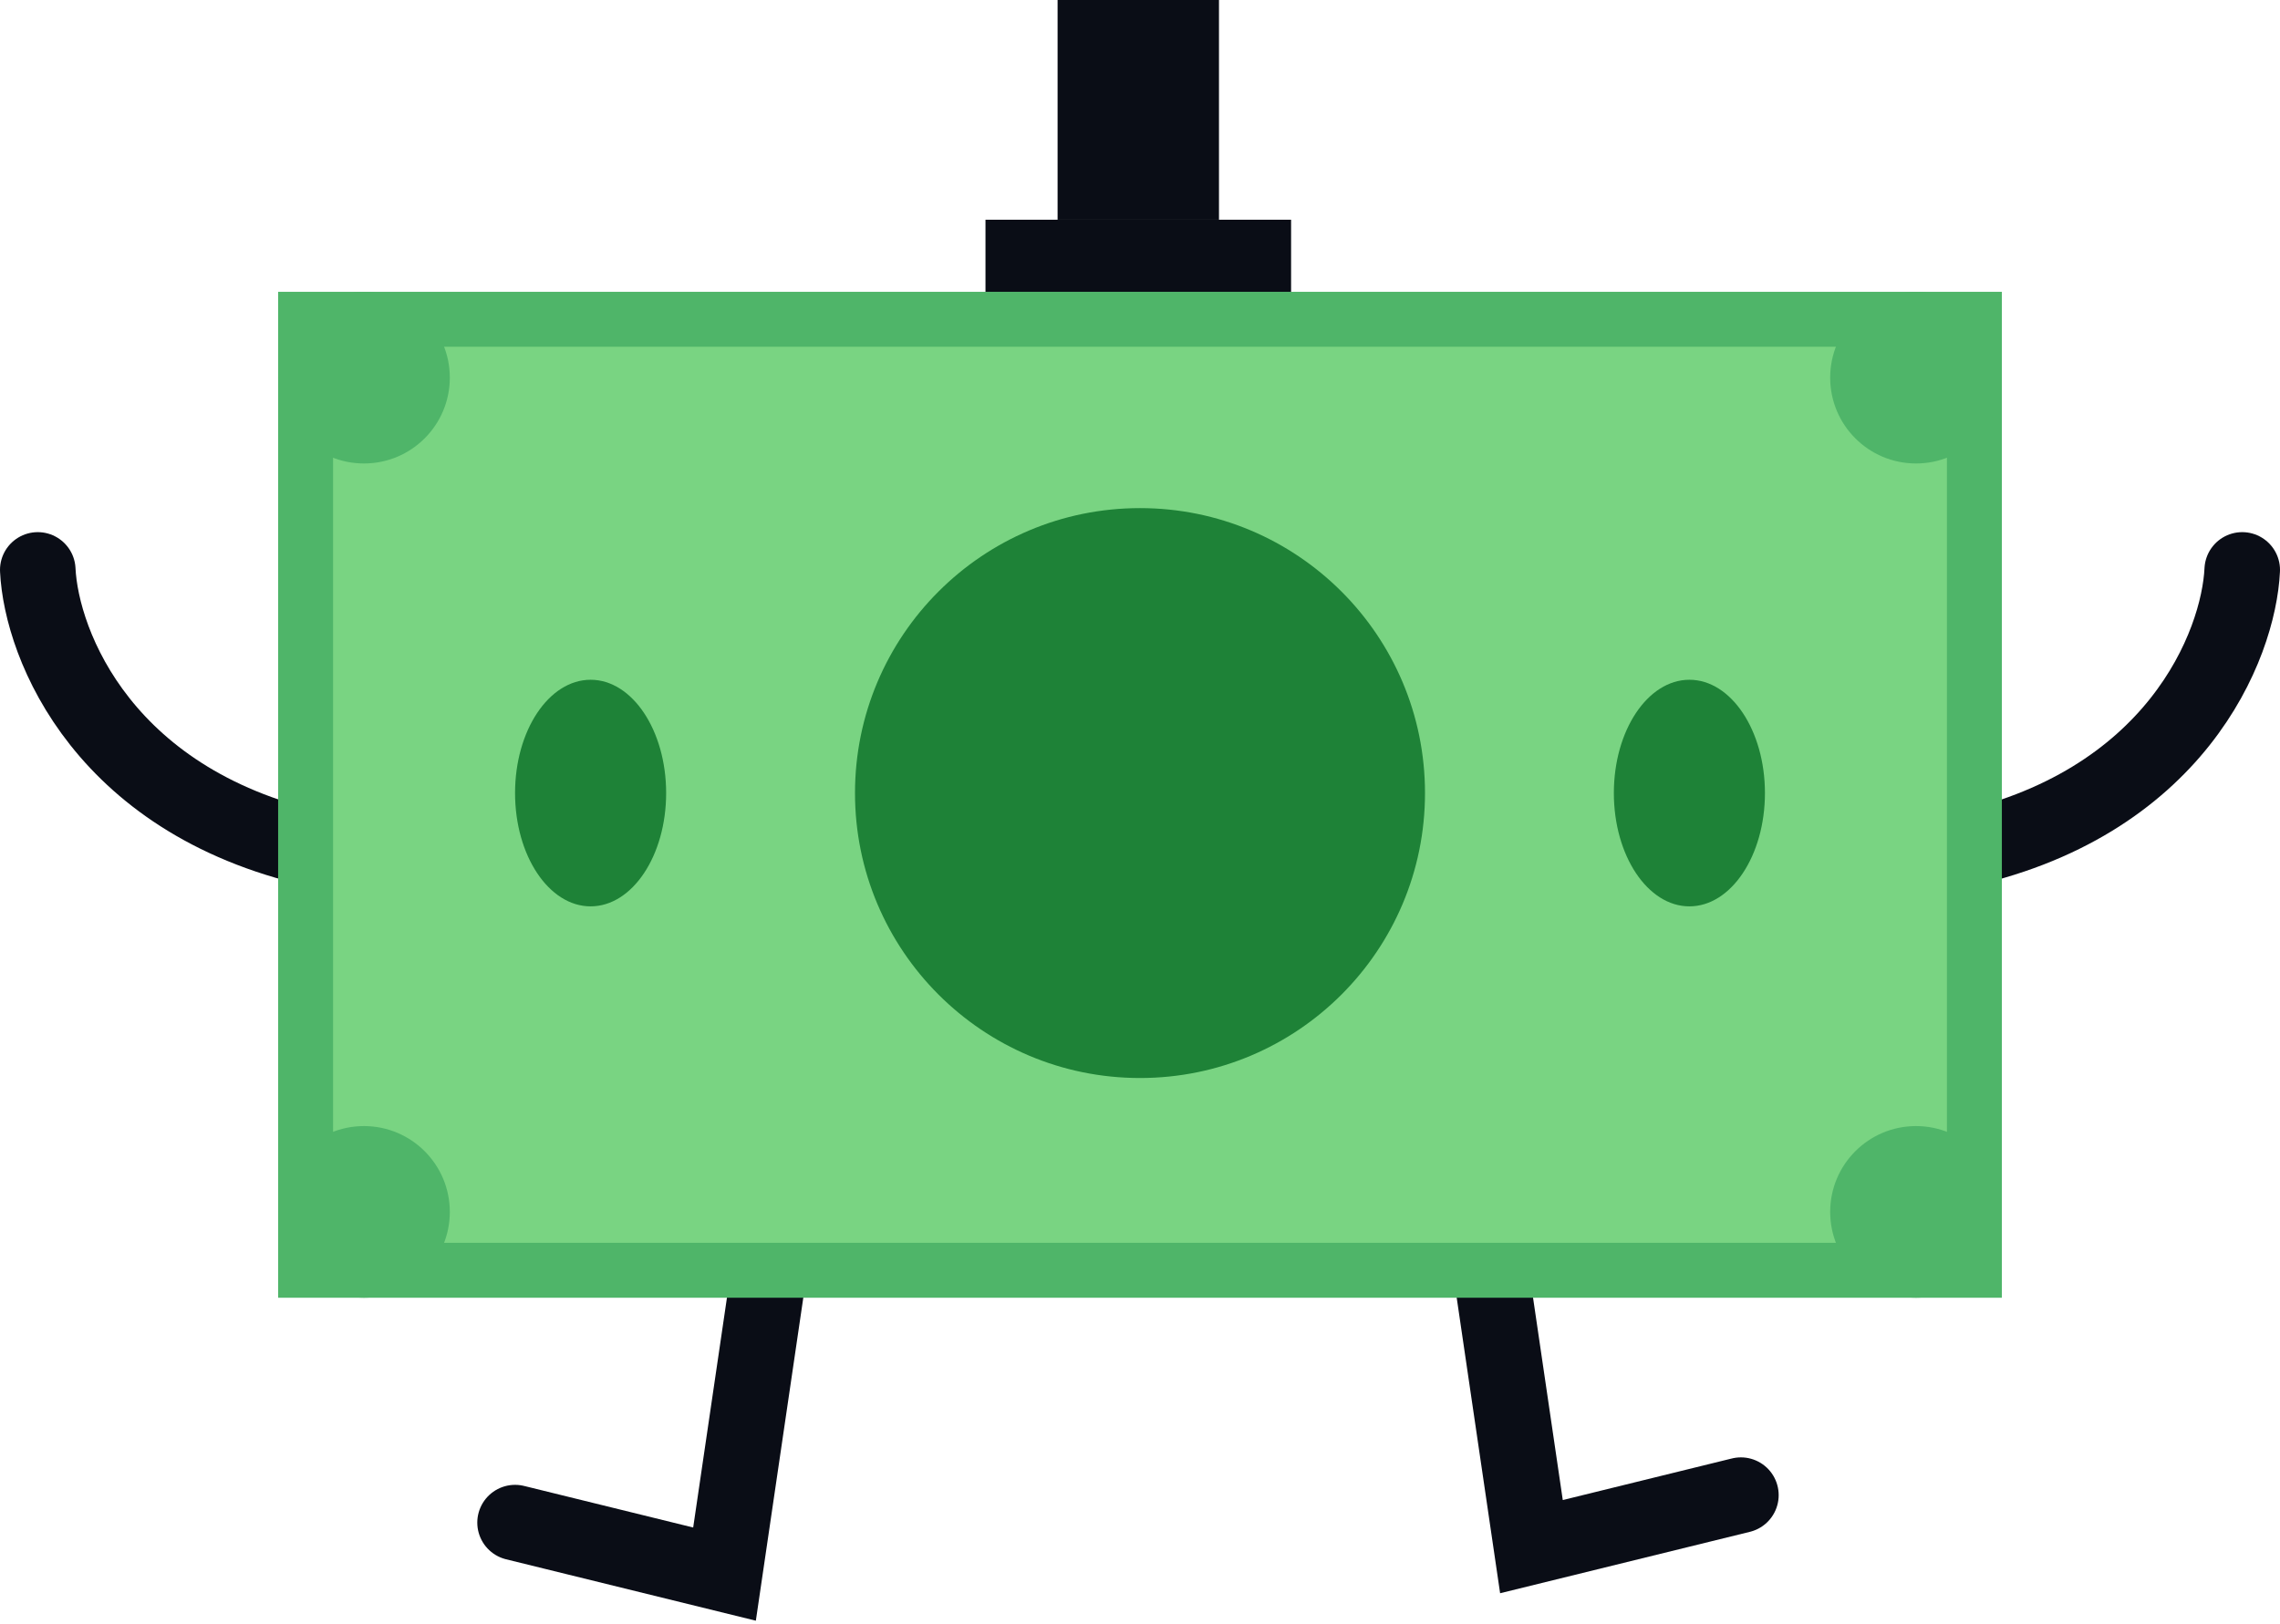
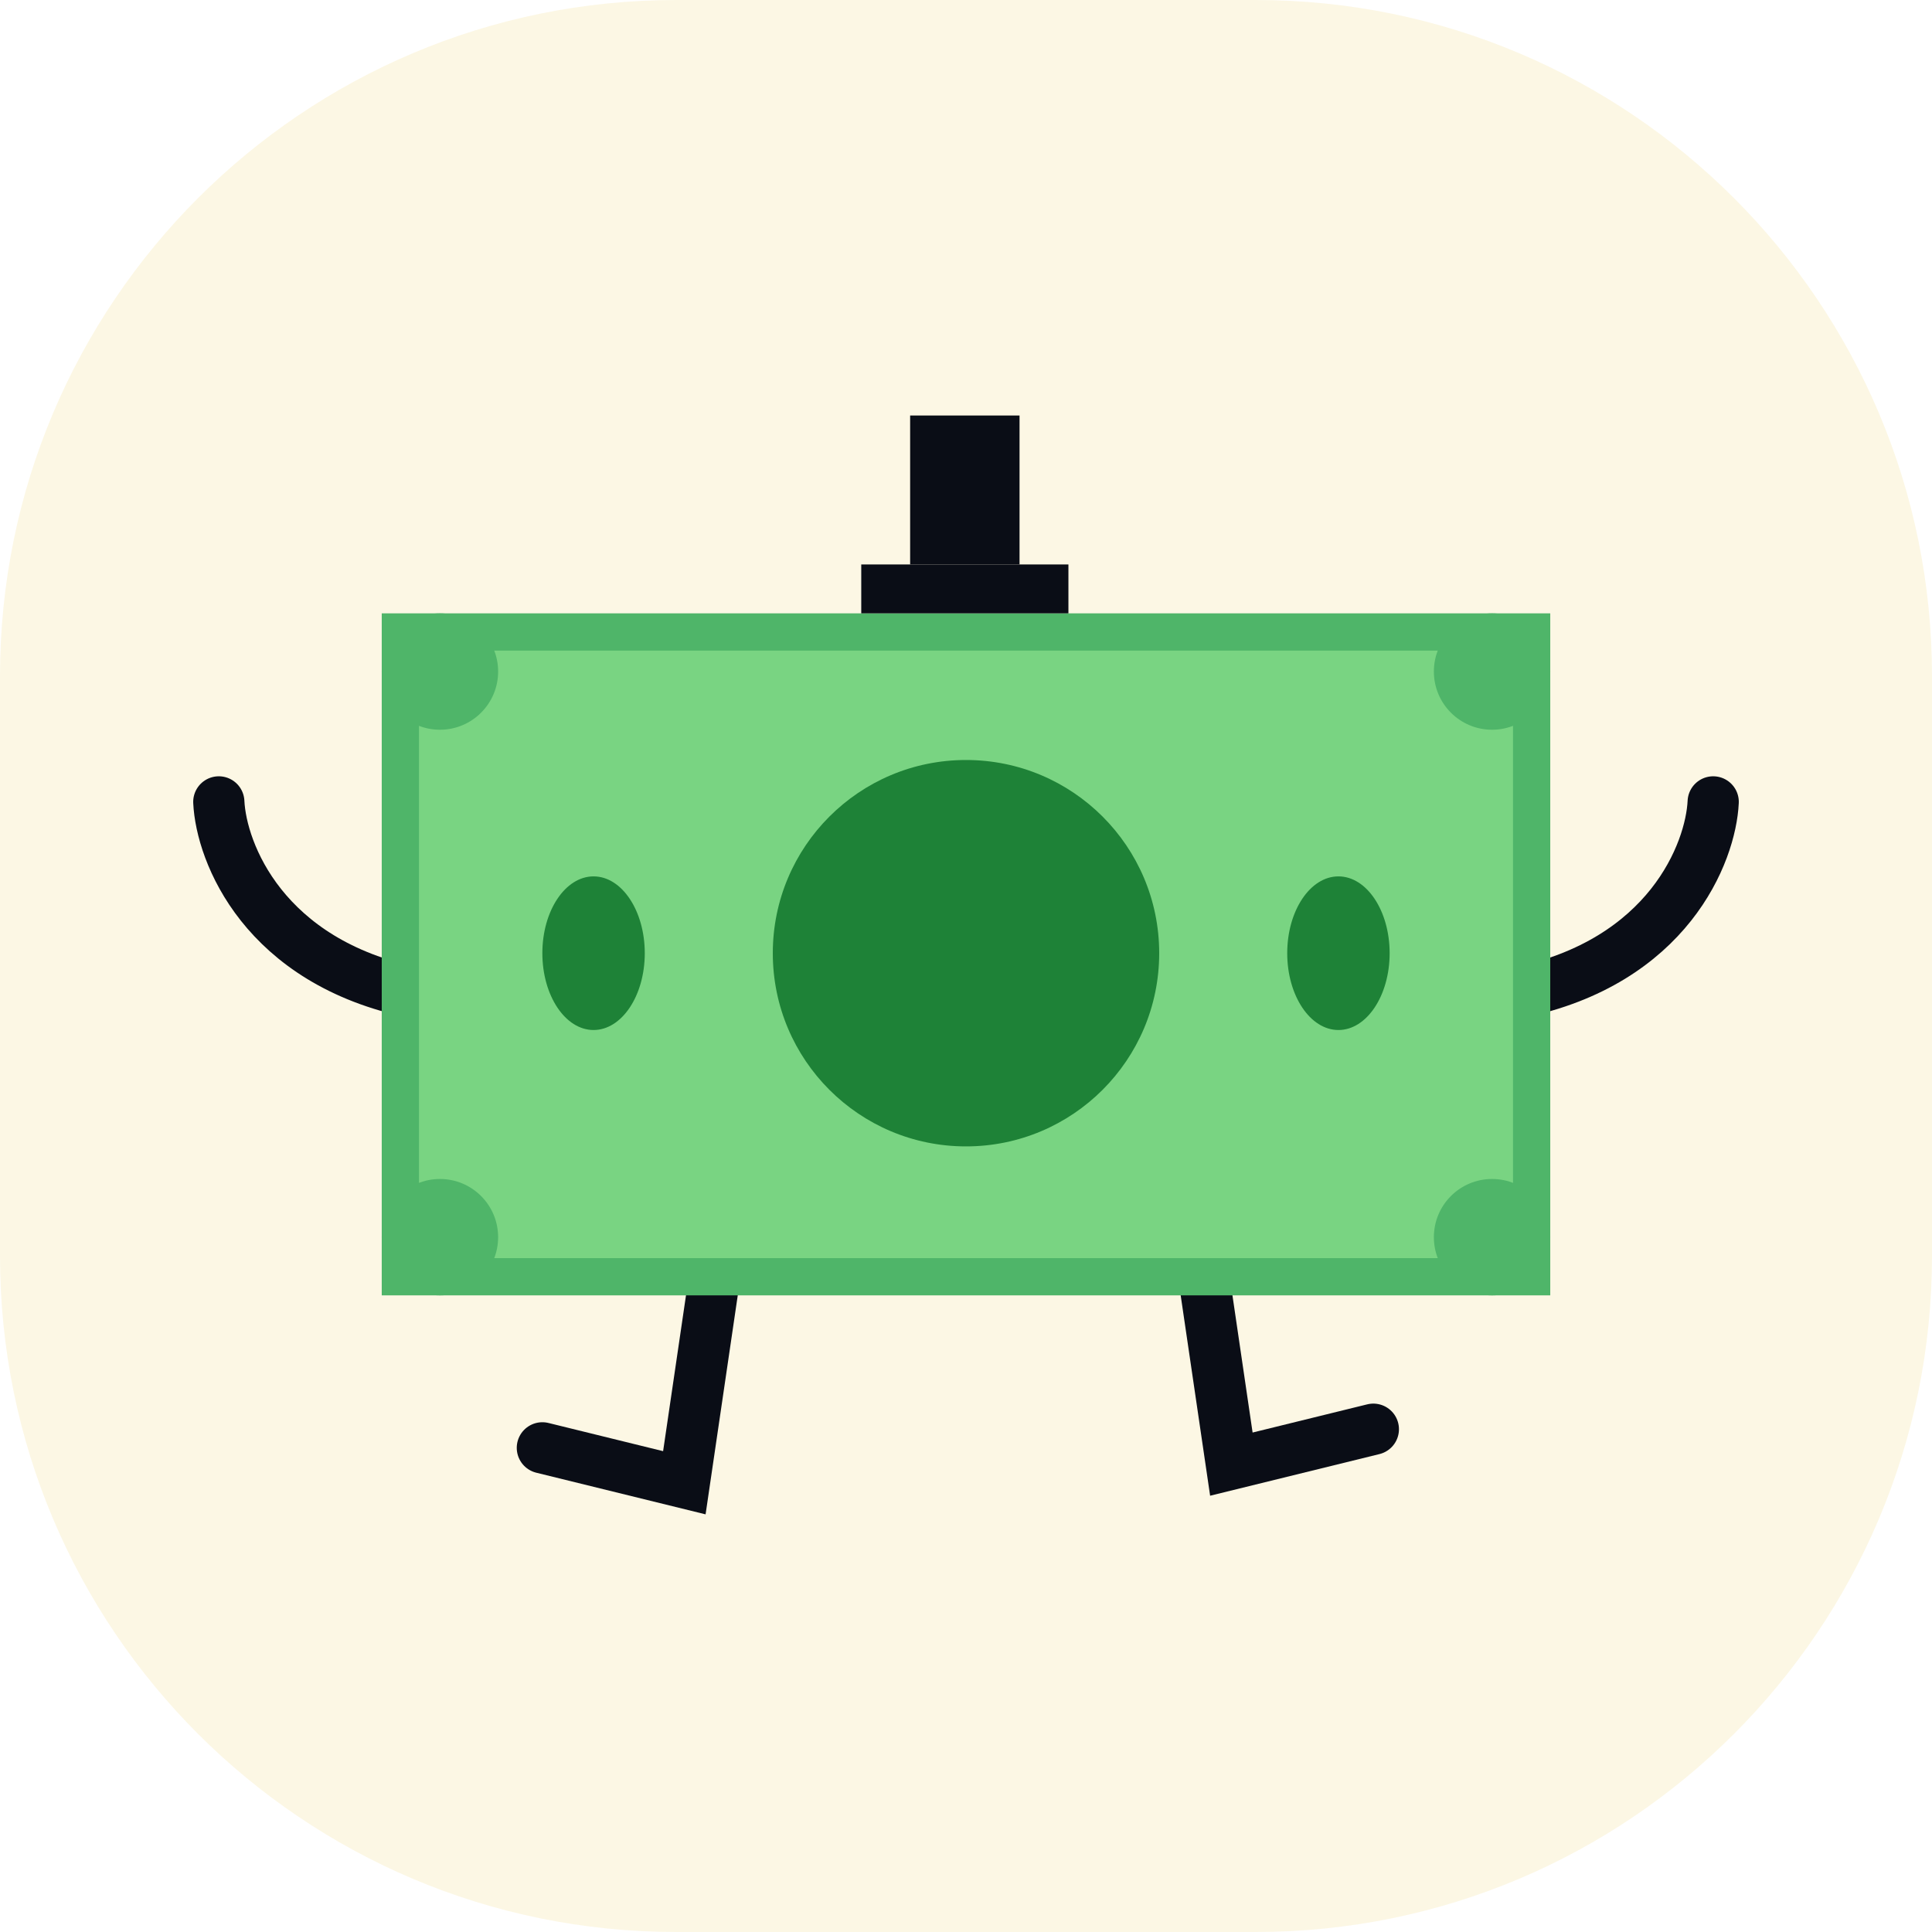
- <svg xmlns="http://www.w3.org/2000/svg" width="664" height="473" viewBox="0 0 664 473" fill="none">
-   <path d="M224 370L211 458.5L150 443.5" stroke="#0A0D16" stroke-width="22" stroke-linecap="round" />
-   <path d="M433 362L446 450.5L507 435.5" stroke="#0A0D16" stroke-width="22" stroke-linecap="round" />
-   <path d="M569 248C633.711 234.789 651.963 187.829 653 166" stroke="#0A0D16" stroke-width="22" stroke-linecap="round" />
-   <path d="M95 248C30.289 234.789 12.037 187.829 11 166" stroke="#0A0D16" stroke-width="22" stroke-linecap="round" />
-   <rect x="89" y="93" width="486" height="277" fill="#79D482" stroke="#4FB569" stroke-width="16" />
-   <circle cx="106" cy="110" r="25" fill="#4FB569" />
-   <circle cx="332" cy="231" r="83" fill="#1E8237" />
-   <ellipse cx="172" cy="231" rx="22" ry="33" fill="#1E8237" />
-   <ellipse cx="492" cy="231" rx="22" ry="33" fill="#1E8237" />
-   <circle cx="558" cy="110" r="25" fill="#4FB569" />
-   <circle cx="106" cy="353" r="25" fill="#4FB569" />
-   <circle cx="558" cy="353" r="25" fill="#4FB569" />
-   <rect x="287" y="64" width="89" height="21" fill="#0A0D16" />
-   <rect x="308" width="47" height="64" fill="#0A0D16" />
+ <svg xmlns="http://www.w3.org/2000/svg" version="1.1" width="1000" height="1000">
+   <g clip-path="url(#SvgjsClipPath1039)">
+     <rect width="1000" height="1000" fill="#fcf7e4" />
+     <g transform="matrix(1.204819,0,0,1.204819,100,215.0602)">
+       <svg width="664" height="473" viewBox="0 0 664 473" fill="none">
+         <path d="M224 370L211 458.5L150 443.5" stroke="#0A0D16" stroke-width="22" stroke-linecap="round" />
+         <path d="M433 362L446 450.5L507 435.5" stroke="#0A0D16" stroke-width="22" stroke-linecap="round" />
+         <path d="M569 248C633.711 234.789 651.963 187.829 653 166" stroke="#0A0D16" stroke-width="22" stroke-linecap="round" />
+         <path d="M95 248C30.289 234.789 12.037 187.829 11 166" stroke="#0A0D16" stroke-width="22" stroke-linecap="round" />
+         <rect x="89" y="93" width="486" height="277" fill="#79D482" stroke="#4FB569" stroke-width="16" />
+         <circle cx="106" cy="110" r="25" fill="#4FB569" />
+         <circle cx="332" cy="231" r="83" fill="#1E8237" />
+         <ellipse cx="172" cy="231" rx="22" ry="33" fill="#1E8237" />
+         <ellipse cx="492" cy="231" rx="22" ry="33" fill="#1E8237" />
+         <circle cx="558" cy="110" r="25" fill="#4FB569" />
+         <circle cx="106" cy="353" r="25" fill="#4FB569" />
+         <circle cx="558" cy="353" r="25" fill="#4FB569" />
+         <rect x="287" y="64" width="89" height="21" fill="#0A0D16" />
+         <rect x="308" width="47" height="64" fill="#0A0D16" />
+       </svg>
+     </g>
+   </g>
+   <defs>
+     <clipPath id="SvgjsClipPath1039">
+       <rect width="1000" height="1000" x="0" y="0" rx="350" ry="350" />
+     </clipPath>
+   </defs>
</svg>
